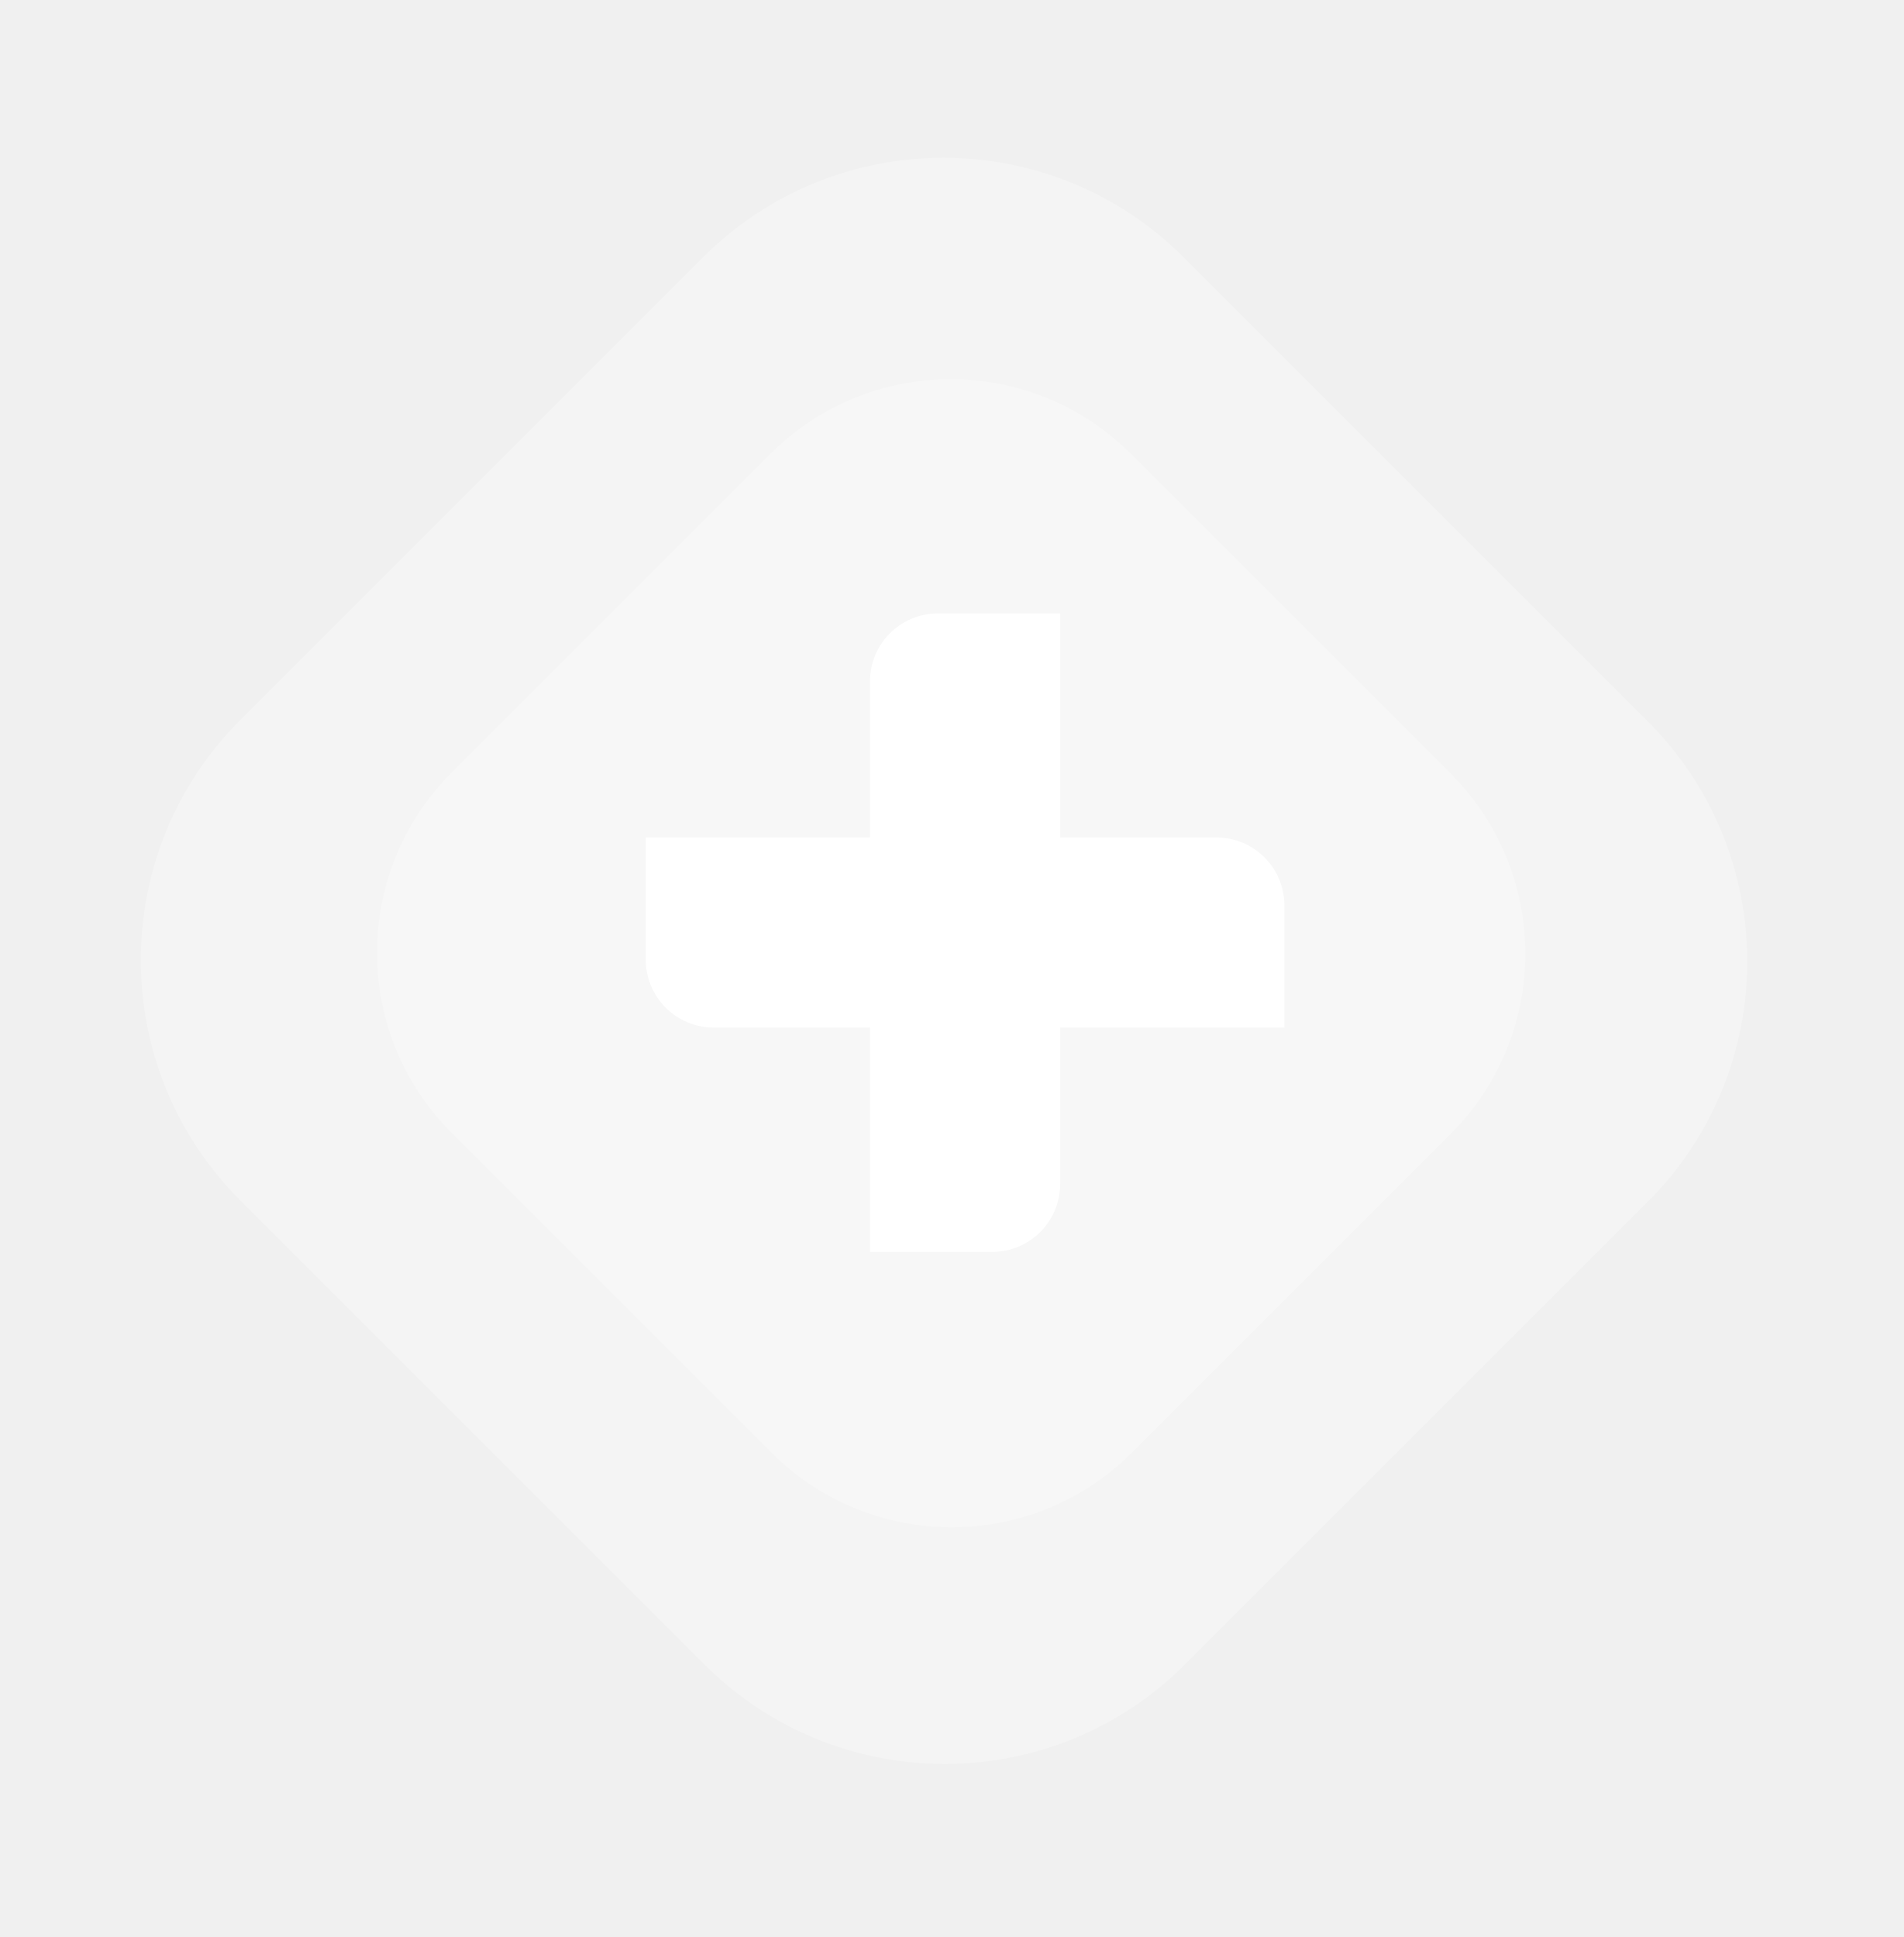
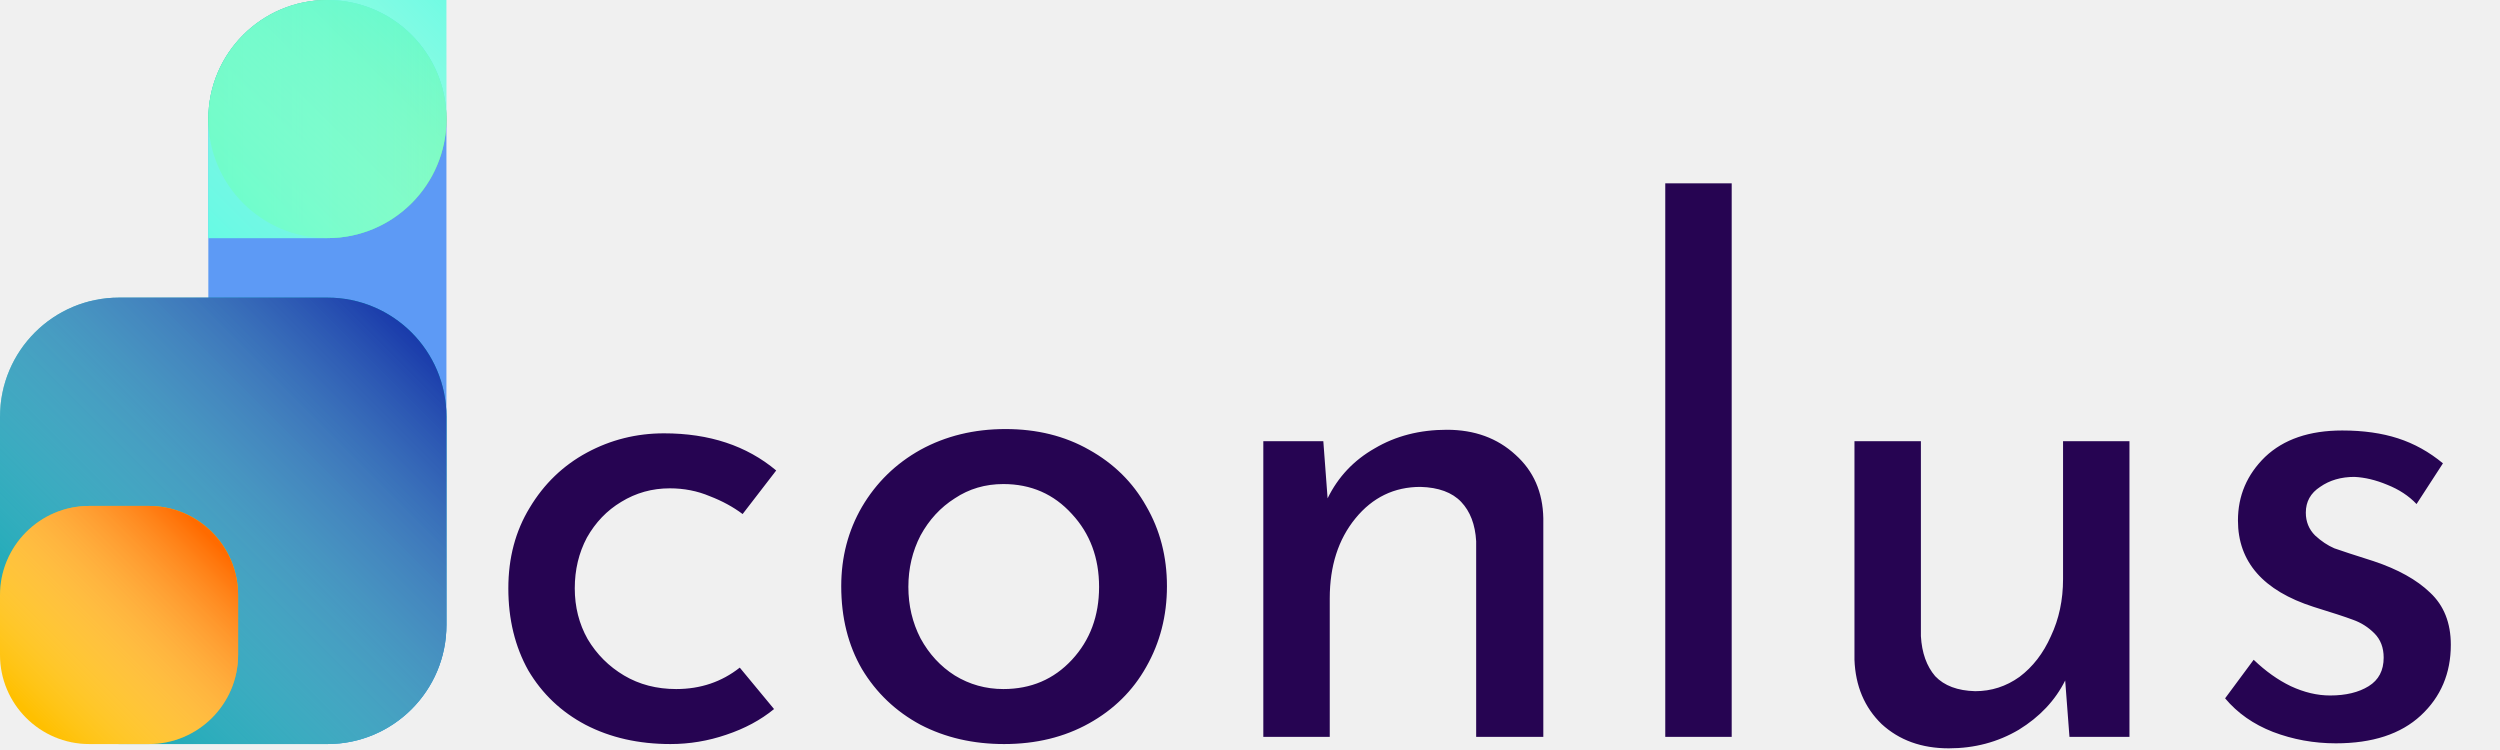
- <svg xmlns="http://www.w3.org/2000/svg" width="56" height="57" viewBox="0 0 56 57" fill="none">
-   <rect x="27.796" y="56.051" width="39.309" height="39.251" rx="10" transform="rotate(-135 27.7959 56.0508)" fill="white" fill-opacity="0.25" />
-   <rect x="28" y="48.051" width="28.305" height="28.263" rx="7.5" transform="rotate(-135 28 48.0508)" fill="white" fill-opacity="0.25" />
-   <path d="M25.597 20.051C25.597 18.946 26.493 18.051 27.597 18.051H31.192V34.84C31.192 35.945 30.297 36.84 29.192 36.84H25.597V20.051Z" fill="white" />
-   <path d="M35.789 24.644C36.894 24.644 37.789 25.539 37.789 26.644L37.789 30.238L21 30.238C19.895 30.238 19 29.343 19 28.238L19 24.644L35.789 24.644Z" fill="white" />
+ <svg xmlns="http://www.w3.org/2000/svg" width="150" height="45" viewBox="0 0 150 45" fill="none">
+   <rect width="14.286" height="44.643" rx="7.143" transform="matrix(1 0 0 -1 12.5 44.6429)" fill="#2C7DF7" fill-opacity="0.75" />
+   <rect width="14.286" height="14.286" rx="7.143" transform="matrix(0 -1 -1 0 26.7856 14.2857)" fill="#2CF765" fill-opacity="0.75" />
+   <rect width="14.286" height="14.286" rx="7.143" transform="matrix(0 -1 -1 0 26.7856 14.2857)" fill="url(#paint0_linear)" fill-opacity="0.6" />
+   <path d="M12.5 7.143C12.5 3.198 15.698 0 19.643 0H26.786V7.143C26.786 11.088 23.588 14.286 19.643 14.286H12.5V7.143Z" fill="#47FFDE" fill-opacity="0.75" />
+   <path d="M12.5 7.143C12.5 3.198 15.698 0 19.643 0H26.786V7.143C26.786 11.088 23.588 14.286 19.643 14.286H12.5V7.143Z" fill="url(#paint1_linear)" style="mix-blend-mode:lighten" />
+   <rect width="26.786" height="26.786" rx="7.143" transform="matrix(1 0 0 -1 0 44.6429)" fill="#02A2AF" />
+   <rect width="26.786" height="26.786" rx="7.143" transform="matrix(1 0 0 -1 0 44.6429)" fill="url(#paint2_linear)" />
+   <rect width="14.286" height="14.286" rx="5.357" transform="matrix(1 0 0 -1 0 44.6429)" fill="#FFC000" />
+   <rect width="14.286" height="14.286" rx="5.357" transform="matrix(1 0 0 -1 0 44.6429)" fill="url(#paint3_linear)" />
+   <path d="M46.443 42.543C45.643 43.2 44.686 43.714 43.572 44.086C42.486 44.457 41.371 44.643 40.229 44.643C38.314 44.643 36.614 44.257 35.129 43.486C33.672 42.714 32.529 41.629 31.7 40.229C30.9 38.8 30.5 37.157 30.5 35.3C30.5 33.471 30.929 31.857 31.786 30.457C32.643 29.029 33.786 27.929 35.214 27.157C36.643 26.386 38.186 26 39.843 26C42.557 26 44.8 26.743 46.572 28.229L44.557 30.843C43.986 30.414 43.329 30.057 42.586 29.771C41.843 29.457 41.043 29.3 40.186 29.3C39.129 29.3 38.157 29.571 37.272 30.114C36.414 30.629 35.729 31.343 35.214 32.257C34.729 33.171 34.486 34.186 34.486 35.3C34.486 36.414 34.743 37.429 35.257 38.343C35.8 39.257 36.529 39.986 37.443 40.529C38.357 41.071 39.4 41.343 40.572 41.343C42.029 41.343 43.3 40.914 44.386 40.057L46.443 42.543ZM50.474 35.171C50.474 33.429 50.888 31.843 51.717 30.414C52.574 28.957 53.745 27.814 55.231 26.986C56.745 26.157 58.445 25.743 60.331 25.743C62.217 25.743 63.888 26.157 65.345 26.986C66.831 27.814 67.974 28.943 68.774 30.371C69.603 31.8 70.017 33.4 70.017 35.171C70.017 36.943 69.603 38.557 68.774 40.014C67.974 41.443 66.831 42.571 65.345 43.4C63.86 44.229 62.16 44.643 60.245 44.643C58.388 44.643 56.717 44.257 55.231 43.486C53.745 42.686 52.574 41.571 51.717 40.143C50.888 38.714 50.474 37.057 50.474 35.171ZM54.502 35.214C54.502 36.329 54.745 37.357 55.231 38.3C55.745 39.243 56.431 39.986 57.288 40.529C58.174 41.071 59.145 41.343 60.202 41.343C61.86 41.343 63.231 40.757 64.317 39.586C65.402 38.414 65.945 36.957 65.945 35.214C65.945 33.471 65.402 32.014 64.317 30.843C63.231 29.643 61.86 29.043 60.202 29.043C59.117 29.043 58.145 29.329 57.288 29.9C56.431 30.443 55.745 31.186 55.231 32.129C54.745 33.071 54.502 34.1 54.502 35.214ZM86.813 25.786C88.471 25.786 89.842 26.286 90.928 27.286C92.013 28.257 92.57 29.529 92.599 31.1V44.214H88.57V32.471C88.513 31.471 88.213 30.686 87.671 30.114C87.128 29.543 86.313 29.243 85.228 29.214C83.656 29.214 82.356 29.843 81.328 31.1C80.299 32.357 79.785 33.957 79.785 35.9V44.214H75.799V26.471H79.399L79.656 29.9C80.285 28.614 81.228 27.614 82.485 26.9C83.742 26.157 85.185 25.786 86.813 25.786ZM103.902 11V44.214H99.916V11H103.902ZM127.768 26.471V44.214H124.168L123.911 40.829C123.311 42.029 122.383 43.014 121.126 43.786C119.868 44.529 118.468 44.9 116.926 44.9C115.297 44.9 113.954 44.414 112.897 43.443C111.868 42.443 111.326 41.157 111.268 39.586V26.471H115.254V38.171C115.311 39.171 115.597 39.971 116.111 40.571C116.654 41.143 117.454 41.443 118.511 41.471C119.483 41.471 120.368 41.186 121.168 40.614C121.968 40.014 122.597 39.2 123.054 38.171C123.54 37.143 123.783 36 123.783 34.743V26.471H127.768ZM140.149 44.6C138.834 44.6 137.577 44.371 136.377 43.914C135.206 43.457 134.249 42.786 133.506 41.9L135.22 39.586C135.934 40.271 136.677 40.8 137.449 41.171C138.249 41.543 139.034 41.729 139.806 41.729C140.749 41.729 141.52 41.543 142.12 41.171C142.72 40.8 143.02 40.229 143.02 39.457C143.02 38.857 142.834 38.371 142.463 38C142.092 37.629 141.663 37.357 141.177 37.186C140.72 37.014 139.934 36.757 138.82 36.414C135.792 35.443 134.277 33.714 134.277 31.229C134.277 29.743 134.82 28.471 135.906 27.414C137.02 26.357 138.563 25.829 140.534 25.829C141.792 25.829 142.906 25.986 143.877 26.3C144.849 26.614 145.749 27.114 146.577 27.8L144.992 30.243C144.534 29.757 143.949 29.371 143.234 29.086C142.549 28.8 141.892 28.643 141.263 28.614C140.463 28.614 139.777 28.814 139.206 29.214C138.634 29.586 138.349 30.1 138.349 30.757C138.349 31.3 138.534 31.757 138.906 32.129C139.277 32.471 139.663 32.729 140.063 32.9C140.463 33.043 141.249 33.3 142.42 33.671C143.877 34.157 145.006 34.786 145.806 35.557C146.634 36.329 147.049 37.371 147.049 38.686C147.049 40.4 146.449 41.814 145.249 42.929C144.049 44.043 142.349 44.6 140.149 44.6Z" fill="#260452" />
+   <defs>
+     <linearGradient id="paint0_linear" x1="7.143" y1="0" x2="7.143" y2="14.286" gradientUnits="userSpaceOnUse">
+       <stop stop-color="#FFF068" />
+       <stop offset="1" stop-color="white" stop-opacity="0" />
+     </linearGradient>
+     <linearGradient id="paint1_linear" x1="12.5" y1="14.286" x2="26.786" y2="0" gradientUnits="userSpaceOnUse">
+       <stop stop-color="#6BFF46" stop-opacity="0.83" />
+       <stop offset="1" stop-color="white" stop-opacity="0" />
+     </linearGradient>
+     <linearGradient id="paint2_linear" x1="24.907" y1="25" x2="1.692" y2="1.786" gradientUnits="userSpaceOnUse">
+       <stop stop-color="#1737AA" />
+       <stop offset="1" stop-color="white" stop-opacity="0" />
+     </linearGradient>
+     <linearGradient id="paint3_linear" x1="12.5" y1="12.5" x2="1.786" y2="1.786" gradientUnits="userSpaceOnUse">
+       <stop stop-color="#FF6B00" />
+       <stop offset="1" stop-color="white" stop-opacity="0" />
+     </linearGradient>
+   </defs>
</svg>
